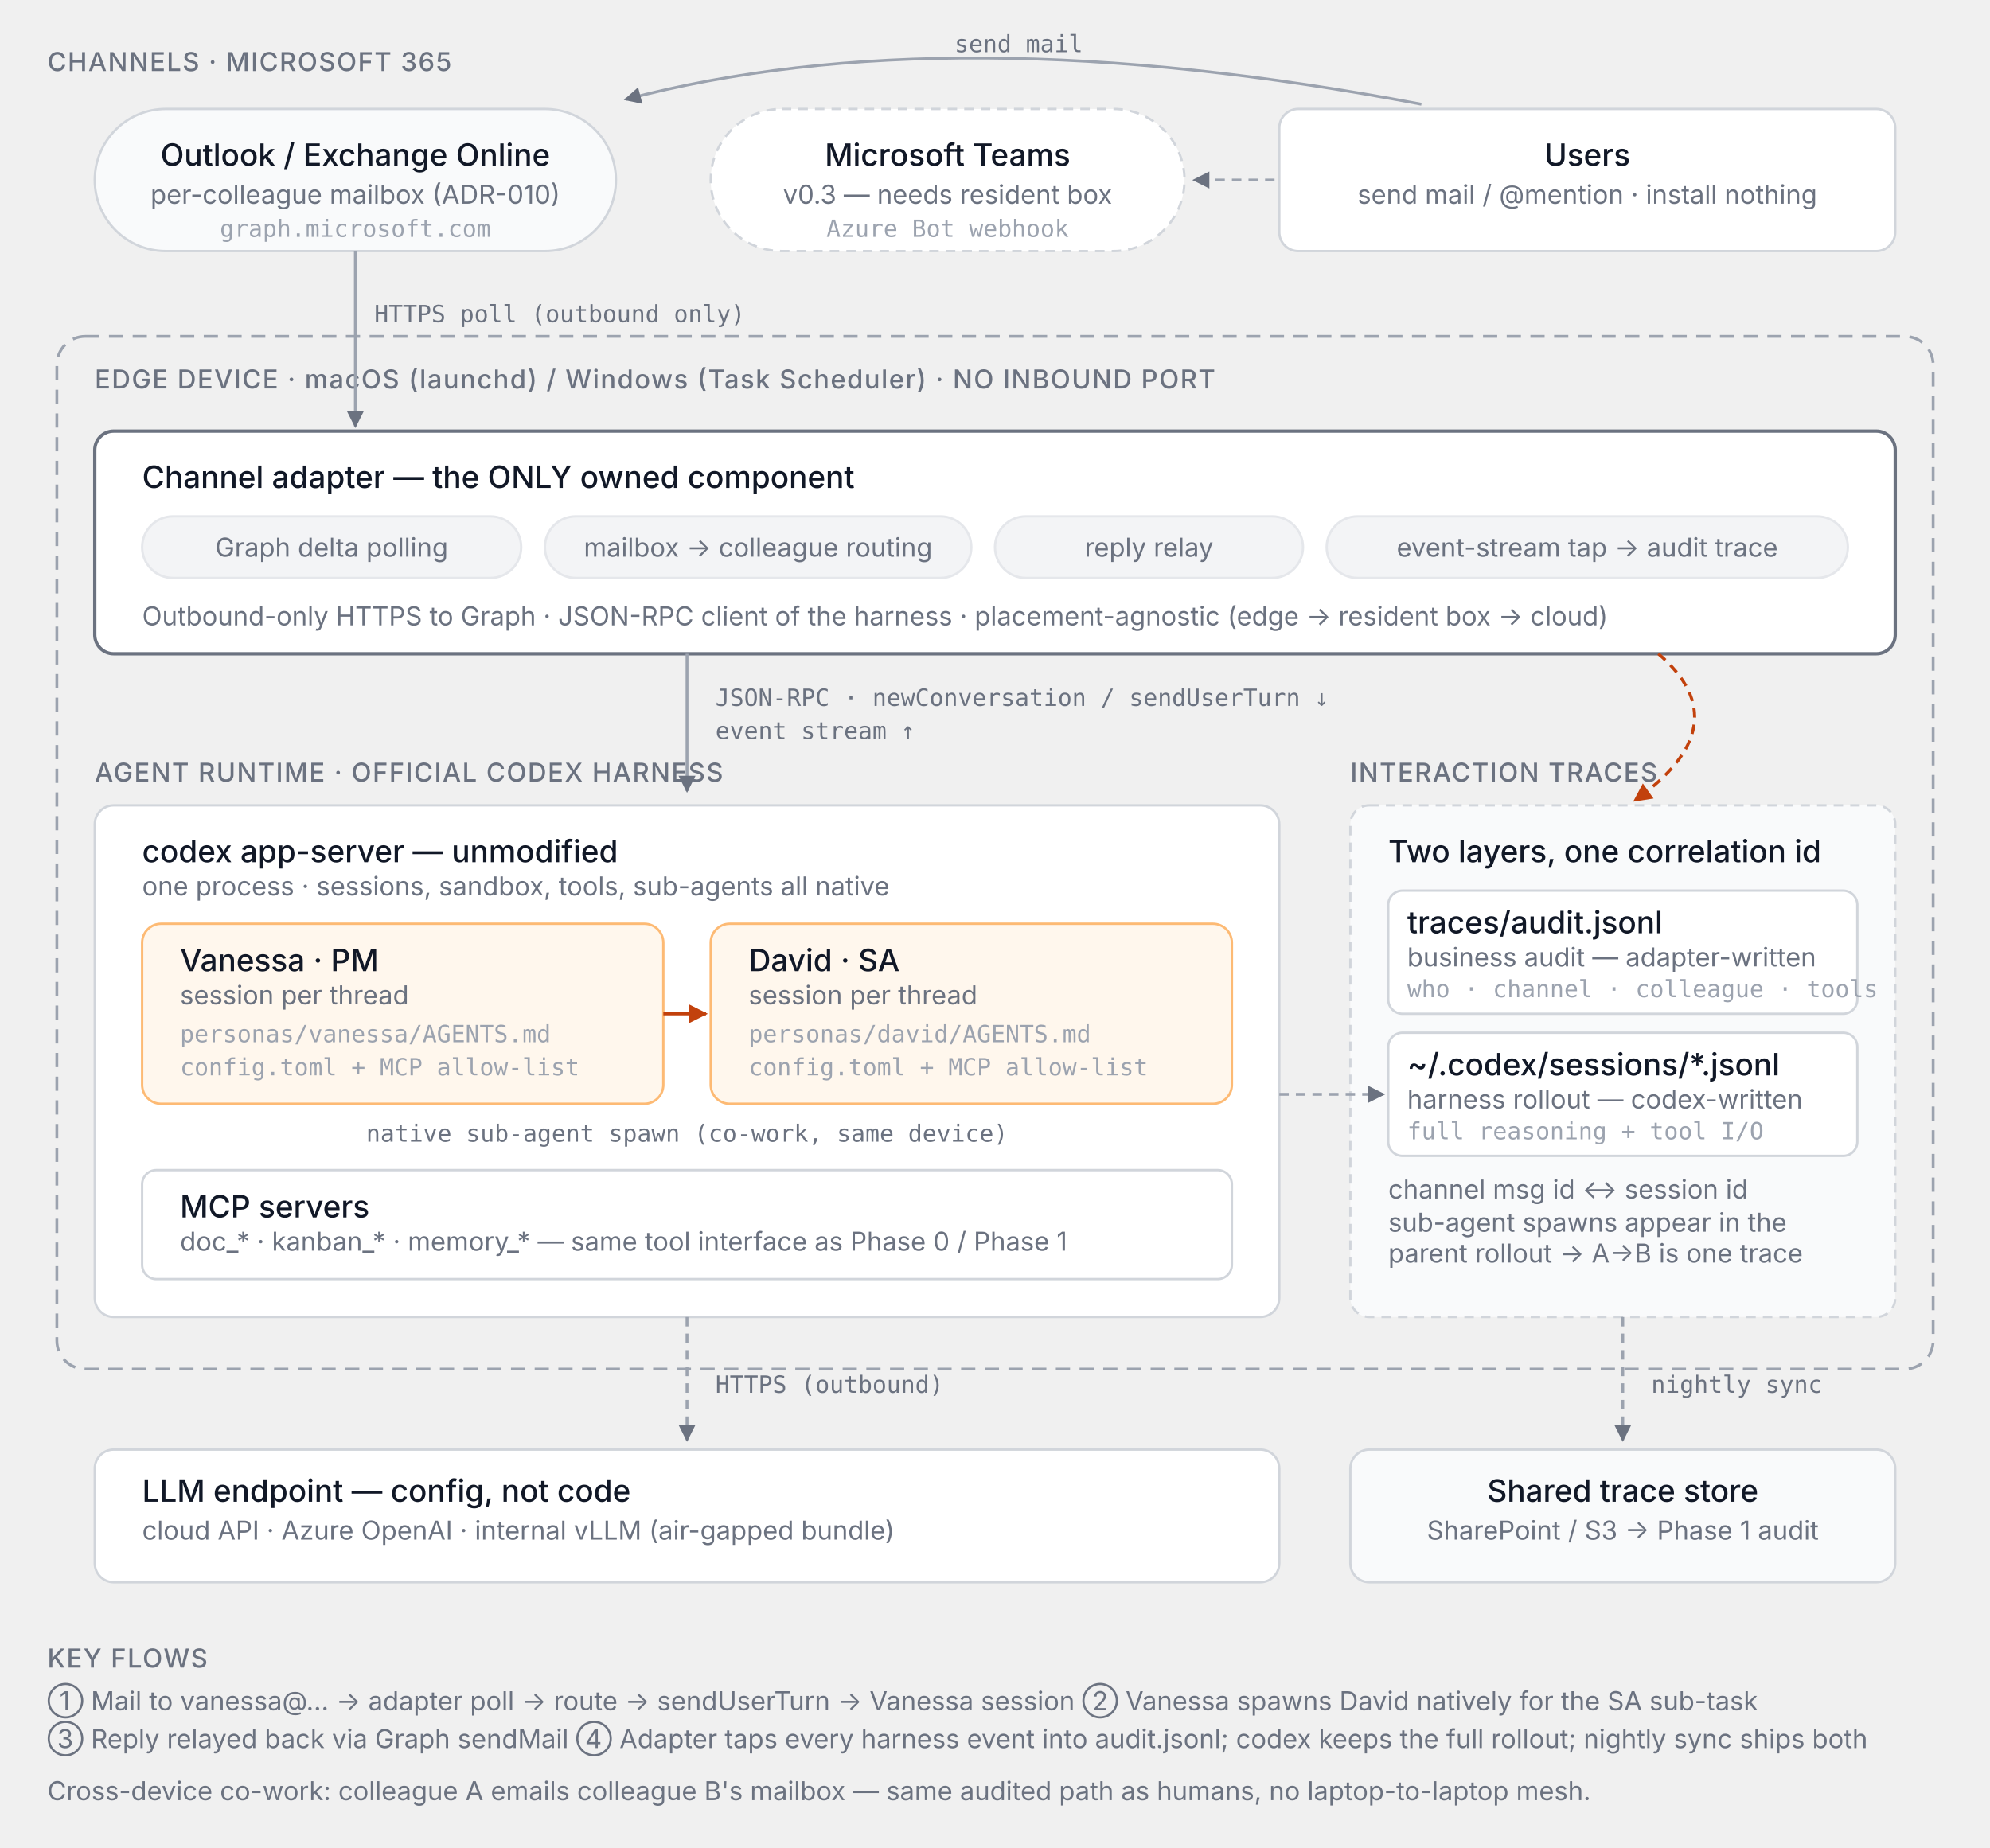
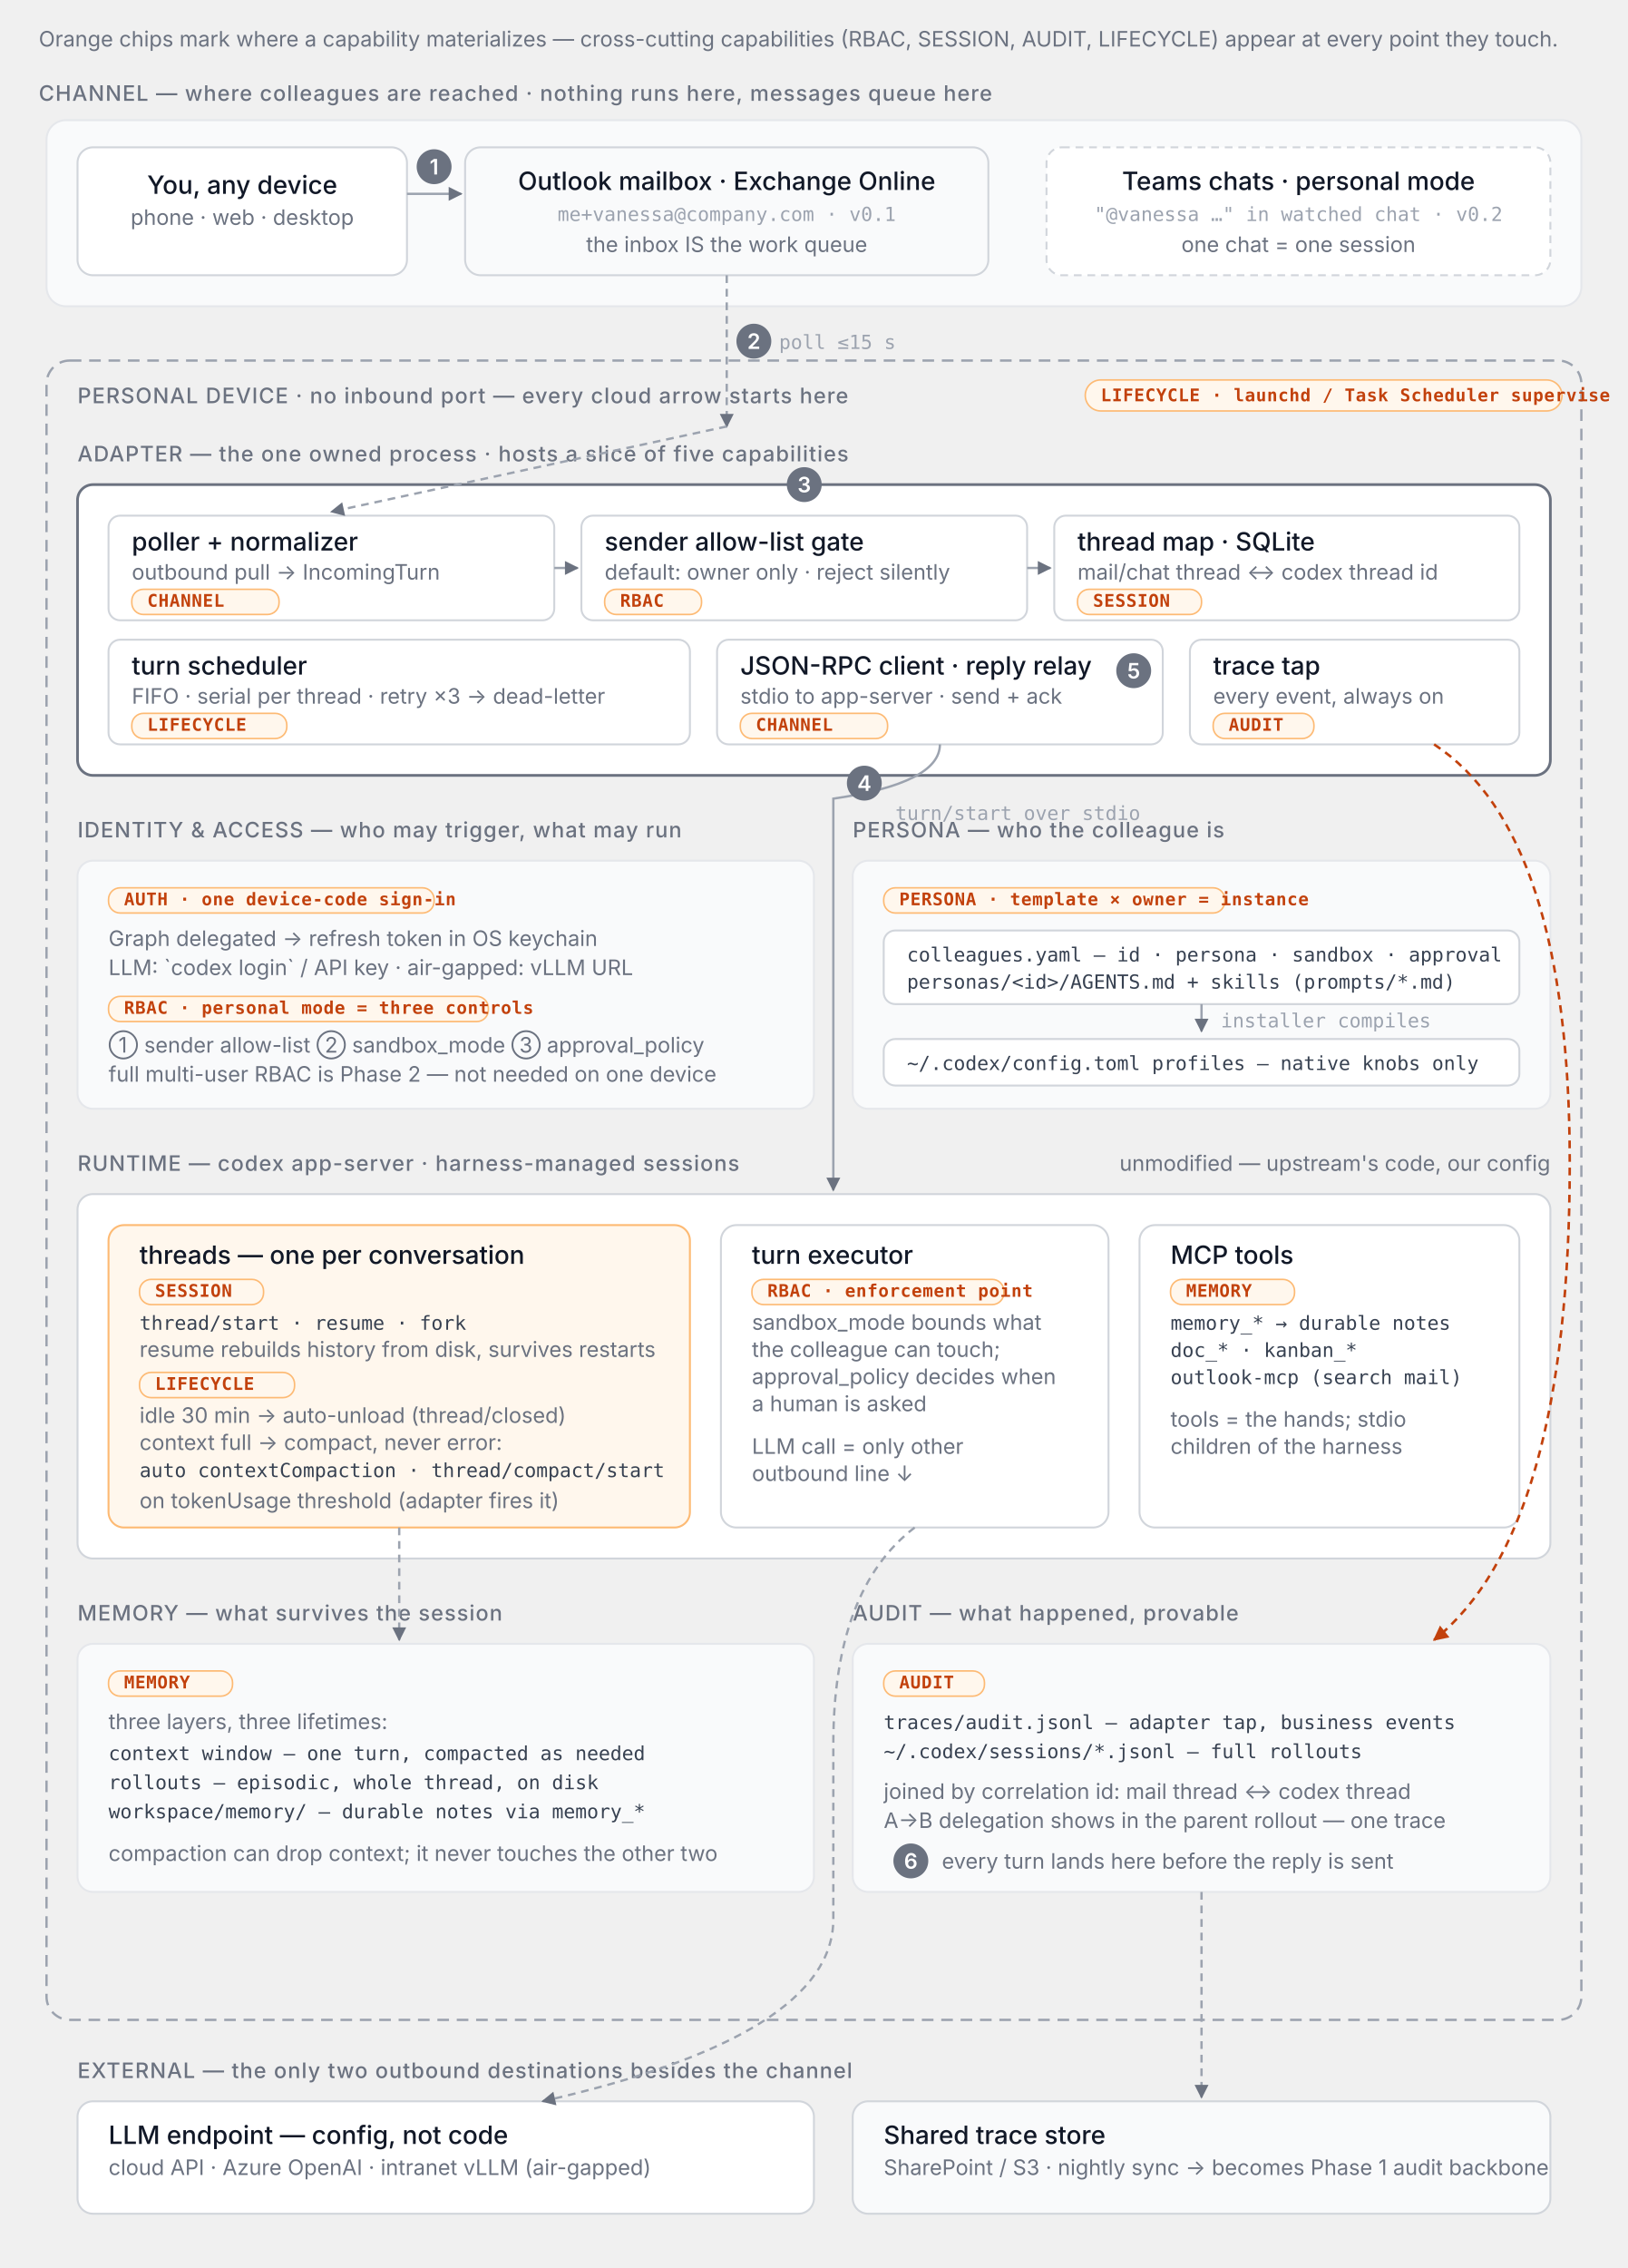
- <svg xmlns="http://www.w3.org/2000/svg" viewBox="0 0 840 780" role="img" font-family="ui-sans-serif, system-ui, -apple-system, sans-serif">
+ <svg xmlns="http://www.w3.org/2000/svg" viewBox="0 0 840 1170" role="img" font-family="ui-sans-serif, system-ui, -apple-system, sans-serif">
  <defs>
    <marker id="arr" viewBox="0 0 10 10" refX="9" refY="5" markerWidth="6" markerHeight="6" orient="auto">
      <path d="M0,0 L10,5 L0,10 z" fill="#6b7280" />
    </marker>
    <marker id="arrAccent" viewBox="0 0 10 10" refX="9" refY="5" markerWidth="6" markerHeight="6" orient="auto">
      <path d="M0,0 L10,5 L0,10 z" fill="#c2410c" />
    </marker>
  </defs>
  <style>
    .label { font-size: 13px; font-weight: 500; fill: #111827; }
    .sub { font-size: 11px; fill: #6b7280; }
    .port { font-size: 10px; fill: #9ca3af; font-family: ui-monospace, monospace; }
+     .code { font-size: 10px; fill: #374151; font-family: ui-monospace, monospace; }
    .tier { font-size: 11px; font-weight: 500; fill: #6b7280; letter-spacing: 0.5px; text-transform: uppercase; }
+     .cap { font-size: 9px; font-weight: 600; fill: #c2410c; font-family: ui-monospace, monospace; letter-spacing: 0.3px; }
    .edge { stroke: #9ca3af; stroke-width: 1.2; fill: none; }
    .edgeAccent { stroke: #c2410c; stroke-width: 1.3; fill: none; }
    .edgeDash { stroke-dasharray: 4 3; }
    .box { fill: #ffffff; stroke: #d1d5db; stroke-width: 1; }
    .boxFuture { fill: #ffffff; stroke: #d1d5db; stroke-width: 1; stroke-dasharray: 4 3; }
    .boxAgent { fill: #fff7ed; stroke: #fdba74; stroke-width: 1; }
    .boxOwned { fill: #ffffff; stroke: #6b7280; stroke-width: 1.4; }
-     .boxShared { fill: #f9fafb; stroke: #d1d5db; stroke-dasharray: 4 3; stroke-width: 1; }
+     .boxZone { fill: #f9fafb; stroke: #e5e7eb; stroke-width: 1; }
    .boxDevice { fill: none; stroke: #9ca3af; stroke-width: 1.2; stroke-dasharray: 6 4; }
    .boxCloud { fill: #f9fafb; stroke: #d1d5db; stroke-width: 1; }
    .pill { fill: #f3f4f6; stroke: #e5e7eb; stroke-width: 1; }
-     .edgeLabel { font-size: 10px; fill: #6b7280; font-family: ui-monospace, monospace; }
+     .chip { fill: #fff7ed; stroke: #fdba74; stroke-width: 0.8; }
+     .step { font-size: 11px; font-weight: 600; fill: #ffffff; }
+     .stepDot { fill: #6b7280; }
  </style>
-   <text x="20" y="30" class="tier">CHANNELS · MICROSOFT 365</text>
-   <rect x="40" y="46" width="220" height="60" rx="30" class="boxCloud" />
-   <text x="150" y="70" text-anchor="middle" class="label">Outlook / Exchange Online</text>
-   <text x="150" y="86" text-anchor="middle" class="sub">per-colleague mailbox (ADR-010)</text>
-   <text x="150" y="100" text-anchor="middle" class="port">graph.microsoft.com</text>
-   <rect x="300" y="46" width="200" height="60" rx="30" class="boxFuture" />
-   <text x="400" y="70" text-anchor="middle" class="label">Microsoft Teams</text>
-   <text x="400" y="86" text-anchor="middle" class="sub">v0.3 — needs resident box</text>
-   <text x="400" y="100" text-anchor="middle" class="port">Azure Bot webhook</text>
-   <rect x="540" y="46" width="260" height="60" rx="8" class="box" />
-   <text x="670" y="70" text-anchor="middle" class="label">Users</text>
-   <text x="670" y="86" text-anchor="middle" class="sub">send mail / @mention · install nothing</text>
-   <path d="M 600 44 Q 400 6 264 42" class="edge" fill="none" marker-end="url(#arr)" />
-   <text x="430" y="22" text-anchor="middle" class="edgeLabel">send mail</text>
-   <line x1="538" y1="76" x2="504" y2="76" class="edge edgeDash" marker-end="url(#arr)" />
-   <rect x="24" y="142" width="792" height="436" rx="12" class="boxDevice" />
-   <text x="40" y="164" class="tier">EDGE DEVICE · macOS (launchd) / Windows (Task Scheduler) · NO INBOUND PORT</text>
-   <rect x="40" y="182" width="760" height="94" rx="8" class="boxOwned" />
-   <text x="60" y="206" class="label">Channel adapter — the ONLY owned component</text>
-   <rect x="60" y="218" width="160" height="26" rx="13" class="pill" />
-   <text x="140" y="235" text-anchor="middle" class="sub">Graph delta polling</text>
-   <rect x="230" y="218" width="180" height="26" rx="13" class="pill" />
-   <text x="320" y="235" text-anchor="middle" class="sub">mailbox → colleague routing</text>
-   <rect x="420" y="218" width="130" height="26" rx="13" class="pill" />
-   <text x="485" y="235" text-anchor="middle" class="sub">reply relay</text>
-   <rect x="560" y="218" width="220" height="26" rx="13" class="pill" />
-   <text x="670" y="235" text-anchor="middle" class="sub">event-stream tap → audit trace</text>
-   <text x="60" y="264" class="sub">Outbound-only HTTPS to Graph · JSON-RPC client of the harness · placement-agnostic (edge → resident box → cloud)</text>
-   <line x1="150" y1="106" x2="150" y2="180" class="edge" marker-end="url(#arr)" />
-   <text x="158" y="136" class="edgeLabel">HTTPS poll (outbound only)</text>
-   <line x1="290" y1="276" x2="290" y2="334" class="edge" marker-end="url(#arr)" />
-   <text x="302" y="298" class="edgeLabel">JSON-RPC · newConversation / sendUserTurn ↓</text>
-   <text x="302" y="312" class="edgeLabel">event stream ↑</text>
-   <path d="M 700 276 Q 735 306 690 338" class="edgeAccent edgeDash" fill="none" marker-end="url(#arrAccent)" />
-   <text x="40" y="330" class="tier">AGENT RUNTIME · OFFICIAL CODEX HARNESS</text>
-   <text x="570" y="330" class="tier">INTERACTION TRACES</text>
-   <rect x="40" y="340" width="500" height="216" rx="8" class="box" />
-   <text x="60" y="364" class="label">codex app-server — unmodified</text>
-   <text x="60" y="378" class="sub">one process · sessions, sandbox, tools, sub-agents all native</text>
-   <rect x="60" y="390" width="220" height="76" rx="8" class="boxAgent" />
-   <text x="76" y="410" class="label">Vanessa · PM</text>
-   <text x="76" y="424" class="sub">session per thread</text>
-   <text x="76" y="440" class="port">personas/vanessa/AGENTS.md</text>
-   <text x="76" y="454" class="port">config.toml + MCP allow-list</text>
-   <rect x="300" y="390" width="220" height="76" rx="8" class="boxAgent" />
-   <text x="316" y="410" class="label">David · SA</text>
-   <text x="316" y="424" class="sub">session per thread</text>
-   <text x="316" y="440" class="port">personas/david/AGENTS.md</text>
-   <text x="316" y="454" class="port">config.toml + MCP allow-list</text>
-   <path d="M 280 428 L 298 428" class="edgeAccent" marker-end="url(#arrAccent)" />
-   <text x="290" y="482" text-anchor="middle" class="edgeLabel" fill="#c2410c">native sub-agent spawn (co-work, same device)</text>
-   <rect x="60" y="494" width="460" height="46" rx="6" class="box" />
-   <text x="76" y="514" class="label">MCP servers</text>
-   <text x="76" y="528" class="sub">doc_* · kanban_* · memory_* — same tool interface as Phase 0 / Phase 1</text>
-   <rect x="570" y="340" width="230" height="216" rx="8" class="boxShared" />
-   <text x="586" y="364" class="label">Two layers, one correlation id</text>
-   <rect x="586" y="376" width="198" height="52" rx="6" class="box" />
-   <text x="594" y="394" class="label" font-size="12">traces/audit.jsonl</text>
-   <text x="594" y="408" class="sub">business audit — adapter-written</text>
-   <text x="594" y="421" class="port">who · channel · colleague · tools</text>
-   <rect x="586" y="436" width="198" height="52" rx="6" class="box" />
-   <text x="594" y="454" class="label" font-size="12">~/.codex/sessions/*.jsonl</text>
-   <text x="594" y="468" class="sub">harness rollout — codex-written</text>
-   <text x="594" y="481" class="port">full reasoning + tool I/O</text>
-   <text x="586" y="506" class="sub">channel msg id ↔ session id</text>
-   <text x="586" y="520" class="sub">sub-agent spawns appear in the</text>
-   <text x="586" y="533" class="sub">parent rollout → A→B is one trace</text>
-   <line x1="540" y1="462" x2="584" y2="462" class="edge edgeDash" marker-end="url(#arr)" />
-   <line x1="290" y1="556" x2="290" y2="608" class="edge edgeDash" marker-end="url(#arr)" />
-   <text x="302" y="588" class="edgeLabel">HTTPS (outbound)</text>
-   <rect x="40" y="612" width="500" height="56" rx="8" class="box" />
-   <text x="60" y="634" class="label">LLM endpoint — config, not code</text>
-   <text x="60" y="650" class="sub">cloud API · Azure OpenAI · internal vLLM (air-gapped bundle)</text>
-   <line x1="685" y1="556" x2="685" y2="608" class="edge edgeDash" marker-end="url(#arr)" />
-   <text x="697" y="588" class="edgeLabel">nightly sync</text>
-   <rect x="570" y="612" width="230" height="56" rx="8" class="boxCloud" />
-   <text x="685" y="634" text-anchor="middle" class="label">Shared trace store</text>
-   <text x="685" y="650" text-anchor="middle" class="sub">SharePoint / S3 → Phase 1 audit</text>
-   <text x="20" y="704" class="tier">KEY FLOWS</text>
-   <text x="20" y="722" class="sub">① Mail to vanessa@… → adapter poll → route → sendUserTurn → Vanessa session ② Vanessa spawns David natively for the SA sub-task</text>
-   <text x="20" y="738" class="sub">③ Reply relayed back via Graph sendMail ④ Adapter taps every harness event into audit.jsonl; codex keeps the full rollout; nightly sync ships both</text>
-   <text x="20" y="760" class="sub">Cross-device co-work: colleague A emails colleague B's mailbox — same audited path as humans, no laptop-to-laptop mesh.</text>
+   <text x="20" y="24" class="sub">Orange chips mark where a capability materializes — cross-cutting capabilities (RBAC, SESSION, AUDIT, LIFECYCLE) appear at every point they touch.</text>
+   <text x="20" y="52" class="tier">CHANNEL — where colleagues are reached · nothing runs here, messages queue here</text>
+   <rect x="24" y="62" width="792" height="96" rx="10" class="boxZone" />
+   <rect x="40" y="76" width="170" height="66" rx="8" class="box" />
+   <text x="125" y="100" text-anchor="middle" class="label">You, any device</text>
+   <text x="125" y="116" text-anchor="middle" class="sub">phone · web · desktop</text>
+   <rect x="240" y="76" width="270" height="66" rx="8" class="boxCloud" />
+   <text x="375" y="98" text-anchor="middle" class="label">Outlook mailbox · Exchange Online</text>
+   <text x="375" y="114" text-anchor="middle" class="port">me+vanessa@company.com · v0.1</text>
+   <text x="375" y="130" text-anchor="middle" class="sub">the inbox IS the work queue</text>
+   <rect x="540" y="76" width="260" height="66" rx="8" class="boxFuture" />
+   <text x="670" y="98" text-anchor="middle" class="label">Teams chats · personal mode</text>
+   <text x="670" y="114" text-anchor="middle" class="port">"@vanessa …" in watched chat · v0.2</text>
+   <text x="670" y="130" text-anchor="middle" class="sub">one chat = one session</text>
+   <line x1="210" y1="100" x2="238" y2="100" class="edge" marker-end="url(#arr)" />
+   <circle cx="224" cy="86" r="9" class="stepDot" />
+   <text x="224" y="90" text-anchor="middle" class="step">1</text>
+   <rect x="24" y="186" width="792" height="856" rx="12" class="boxDevice" />
+   <text x="40" y="208" class="tier">PERSONAL DEVICE · no inbound port — every cloud arrow starts here</text>
+   <rect x="560" y="196" width="246" height="16" rx="8" class="chip" />
+   <text x="568" y="207" class="cap">LIFECYCLE · launchd / Task Scheduler supervise</text>
+   <text x="40" y="238" class="tier">ADAPTER — the one owned process · hosts a slice of five capabilities</text>
+   <rect x="40" y="250" width="760" height="150" rx="8" class="boxOwned" />
+   <rect x="56" y="266" width="230" height="54" rx="6" class="box" />
+   <text x="68" y="284" class="label" font-size="12">poller + normalizer</text>
+   <text x="68" y="299" class="sub">outbound pull → IncomingTurn</text>
+   <rect x="68" y="304" width="76" height="13" rx="6" class="chip" />
+   <text x="76" y="313" class="cap">CHANNEL</text>
+   <rect x="300" y="266" width="230" height="54" rx="6" class="box" />
+   <text x="312" y="284" class="label" font-size="12">sender allow-list gate</text>
+   <text x="312" y="299" class="sub">default: owner only · reject silently</text>
+   <rect x="312" y="304" width="50" height="13" rx="6" class="chip" />
+   <text x="320" y="313" class="cap">RBAC</text>
+   <rect x="544" y="266" width="240" height="54" rx="6" class="box" />
+   <text x="556" y="284" class="label" font-size="12">thread map · SQLite</text>
+   <text x="556" y="299" class="sub">mail/chat thread ↔ codex thread id</text>
+   <rect x="556" y="304" width="64" height="13" rx="6" class="chip" />
+   <text x="564" y="313" class="cap">SESSION</text>
+   <rect x="56" y="330" width="300" height="54" rx="6" class="box" />
+   <text x="68" y="348" class="label" font-size="12">turn scheduler</text>
+   <text x="68" y="363" class="sub">FIFO · serial per thread · retry ×3 → dead-letter</text>
+   <rect x="68" y="368" width="80" height="13" rx="6" class="chip" />
+   <text x="76" y="377" class="cap">LIFECYCLE</text>
+   <rect x="370" y="330" width="230" height="54" rx="6" class="box" />
+   <text x="382" y="348" class="label" font-size="12">JSON-RPC client · reply relay</text>
+   <text x="382" y="363" class="sub">stdio to app-server · send + ack</text>
+   <rect x="382" y="368" width="76" height="13" rx="6" class="chip" />
+   <text x="390" y="377" class="cap">CHANNEL</text>
+   <rect x="614" y="330" width="170" height="54" rx="6" class="box" />
+   <text x="626" y="348" class="label" font-size="12">trace tap</text>
+   <text x="626" y="363" class="sub">every event, always on</text>
+   <rect x="626" y="368" width="52" height="13" rx="6" class="chip" />
+   <text x="634" y="377" class="cap">AUDIT</text>
+   <line x1="375" y1="142" x2="375" y2="220" class="edge edgeDash" marker-end="url(#arr)" />
+   <line x1="375" y1="220" x2="171" y2="264" class="edge edgeDash" marker-end="url(#arr)" />
+   <circle cx="389" cy="176" r="9" class="stepDot" />
+   <text x="389" y="180" text-anchor="middle" class="step">2</text>
+   <text x="402" y="180" class="port">poll ≤15 s</text>
+   <line x1="286" y1="293" x2="298" y2="293" class="edge" marker-end="url(#arr)" />
+   <line x1="530" y1="293" x2="542" y2="293" class="edge" marker-end="url(#arr)" />
+   <circle cx="415" cy="250" r="9" class="stepDot" />
+   <text x="415" y="254" text-anchor="middle" class="step">3</text>
+   <text x="40" y="432" class="tier">IDENTITY &amp; ACCESS — who may trigger, what may run</text>
+   <text x="440" y="432" class="tier">PERSONA — who the colleague is</text>
+   <rect x="40" y="444" width="380" height="128" rx="8" class="boxZone" />
+   <rect x="56" y="458" width="168" height="13" rx="6" class="chip" />
+   <text x="64" y="467" class="cap">AUTH · one device-code sign-in</text>
+   <text x="56" y="488" class="sub">Graph delegated → refresh token in OS keychain</text>
+   <text x="56" y="503" class="sub">LLM: `codex login` / API key · air-gapped: vLLM URL</text>
+   <rect x="56" y="514" width="196" height="13" rx="6" class="chip" />
+   <text x="64" y="523" class="cap">RBAC · personal mode = three controls</text>
+   <text x="56" y="543" class="sub">① sender allow-list ② sandbox_mode ③ approval_policy</text>
+   <text x="56" y="558" class="sub">full multi-user RBAC is Phase 2 — not needed on one device</text>
+   <rect x="440" y="444" width="360" height="128" rx="8" class="boxZone" />
+   <rect x="456" y="458" width="176" height="13" rx="6" class="chip" />
+   <text x="464" y="467" class="cap">PERSONA · template × owner = instance</text>
+   <rect x="456" y="480" width="328" height="38" rx="6" class="box" />
+   <text x="468" y="496" class="code">colleagues.yaml — id · persona · sandbox · approval</text>
+   <text x="468" y="510" class="code">personas/&lt;id&gt;/AGENTS.md + skills (prompts/*.md)</text>
+   <line x1="620" y1="518" x2="620" y2="532" class="edge" marker-end="url(#arr)" />
+   <text x="630" y="530" class="port">installer compiles</text>
+   <rect x="456" y="536" width="328" height="24" rx="6" class="box" />
+   <text x="468" y="552" class="code">~/.codex/config.toml profiles — native knobs only</text>
+   <text x="40" y="604" class="tier">RUNTIME — codex app-server · harness-managed sessions</text>
+   <text x="800" y="604" text-anchor="end" class="sub">unmodified — upstream's code, our config</text>
+   <rect x="40" y="616" width="760" height="188" rx="8" class="box" />
+   <rect x="56" y="632" width="300" height="156" rx="8" class="boxAgent" />
+   <text x="72" y="652" class="label">threads — one per conversation</text>
+   <rect x="72" y="660" width="64" height="13" rx="6" class="chip" />
+   <text x="80" y="669" class="cap">SESSION</text>
+   <text x="72" y="686" class="code">thread/start · resume · fork</text>
+   <text x="72" y="700" class="sub">resume rebuilds history from disk, survives restarts</text>
+   <rect x="72" y="708" width="80" height="13" rx="6" class="chip" />
+   <text x="80" y="717" class="cap">LIFECYCLE</text>
+   <text x="72" y="734" class="sub">idle 30 min → auto-unload (thread/closed)</text>
+   <text x="72" y="748" class="sub">context full → compact, never error:</text>
+   <text x="72" y="762" class="code">auto contextCompaction · thread/compact/start</text>
+   <text x="72" y="778" class="sub">on tokenUsage threshold (adapter fires it)</text>
+   <rect x="372" y="632" width="200" height="156" rx="8" class="box" />
+   <text x="388" y="652" class="label">turn executor</text>
+   <rect x="388" y="660" width="130" height="13" rx="6" class="chip" />
+   <text x="396" y="669" class="cap">RBAC · enforcement point</text>
+   <text x="388" y="686" class="sub">sandbox_mode bounds what</text>
+   <text x="388" y="700" class="sub">the colleague can touch;</text>
+   <text x="388" y="714" class="sub">approval_policy decides when</text>
+   <text x="388" y="728" class="sub">a human is asked</text>
+   <text x="388" y="750" class="sub">LLM call = only other</text>
+   <text x="388" y="764" class="sub">outbound line ↓</text>
+   <rect x="588" y="632" width="196" height="156" rx="8" class="box" />
+   <text x="604" y="652" class="label">MCP tools</text>
+   <rect x="604" y="660" width="64" height="13" rx="6" class="chip" />
+   <text x="612" y="669" class="cap">MEMORY</text>
+   <text x="604" y="686" class="code">memory_* → durable notes</text>
+   <text x="604" y="700" class="code">doc_* · kanban_*</text>
+   <text x="604" y="714" class="code">outlook-mcp (search mail)</text>
+   <text x="604" y="736" class="sub">tools = the hands; stdio</text>
+   <text x="604" y="750" class="sub">children of the harness</text>
+   <path d="M 485 384 Q 485 404 430 412 L 430 614" class="edge" fill="none" marker-end="url(#arr)" />
+   <circle cx="446" cy="404" r="9" class="stepDot" />
+   <text x="446" y="408" text-anchor="middle" class="step">4</text>
+   <text x="462" y="423" class="port">turn/start over stdio</text>
+   <circle cx="585" cy="346" r="9" class="stepDot" />
+   <text x="585" y="350" text-anchor="middle" class="step">5</text>
+   <text x="40" y="836" class="tier">MEMORY — what survives the session</text>
+   <text x="440" y="836" class="tier">AUDIT — what happened, provable</text>
+   <rect x="40" y="848" width="380" height="128" rx="8" class="boxZone" />
+   <rect x="56" y="862" width="64" height="13" rx="6" class="chip" />
+   <text x="64" y="871" class="cap">MEMORY</text>
+   <text x="56" y="892" class="sub">three layers, three lifetimes:</text>
+   <text x="56" y="908" class="code">context window — one turn, compacted as needed</text>
+   <text x="56" y="923" class="code">rollouts — episodic, whole thread, on disk</text>
+   <text x="56" y="938" class="code">workspace/memory/ — durable notes via memory_*</text>
+   <text x="56" y="960" class="sub">compaction can drop context; it never touches the other two</text>
+   <rect x="440" y="848" width="360" height="128" rx="8" class="boxZone" />
+   <rect x="456" y="862" width="52" height="13" rx="6" class="chip" />
+   <text x="464" y="871" class="cap">AUDIT</text>
+   <text x="456" y="892" class="code">traces/audit.jsonl — adapter tap, business events</text>
+   <text x="456" y="907" class="code">~/.codex/sessions/*.jsonl — full rollouts</text>
+   <text x="456" y="928" class="sub">joined by correlation id: mail thread ↔ codex thread</text>
+   <text x="456" y="943" class="sub">A→B delegation shows in the parent rollout — one trace</text>
+   <circle cx="470" cy="960" r="9" class="stepDot" />
+   <text x="470" y="964" text-anchor="middle" class="step">6</text>
+   <text x="486" y="964" class="sub">every turn lands here before the reply is sent</text>
+   <path d="M 740 384 Q 810 430 810 600 Q 810 790 740 846" class="edgeAccent edgeDash" fill="none" marker-end="url(#arrAccent)" />
+   <line x1="206" y1="788" x2="206" y2="846" class="edge edgeDash" marker-end="url(#arr)" />
+   <text x="40" y="1072" class="tier">EXTERNAL — the only two outbound destinations besides the channel</text>
+   <rect x="40" y="1084" width="380" height="58" rx="8" class="box" />
+   <text x="56" y="1106" class="label">LLM endpoint — config, not code</text>
+   <text x="56" y="1122" class="sub">cloud API · Azure OpenAI · intranet vLLM (air-gapped)</text>
+   <path d="M 472 788 Q 430 820 430 900 L 430 990 Q 430 1050 280 1084" class="edge edgeDash" fill="none" marker-end="url(#arr)" />
+   <rect x="440" y="1084" width="360" height="58" rx="8" class="boxCloud" />
+   <text x="456" y="1106" class="label">Shared trace store</text>
+   <text x="456" y="1122" class="sub">SharePoint / S3 · nightly sync → becomes Phase 1 audit backbone</text>
+   <line x1="620" y1="976" x2="620" y2="1082" class="edge edgeDash" marker-end="url(#arr)" />
</svg>
